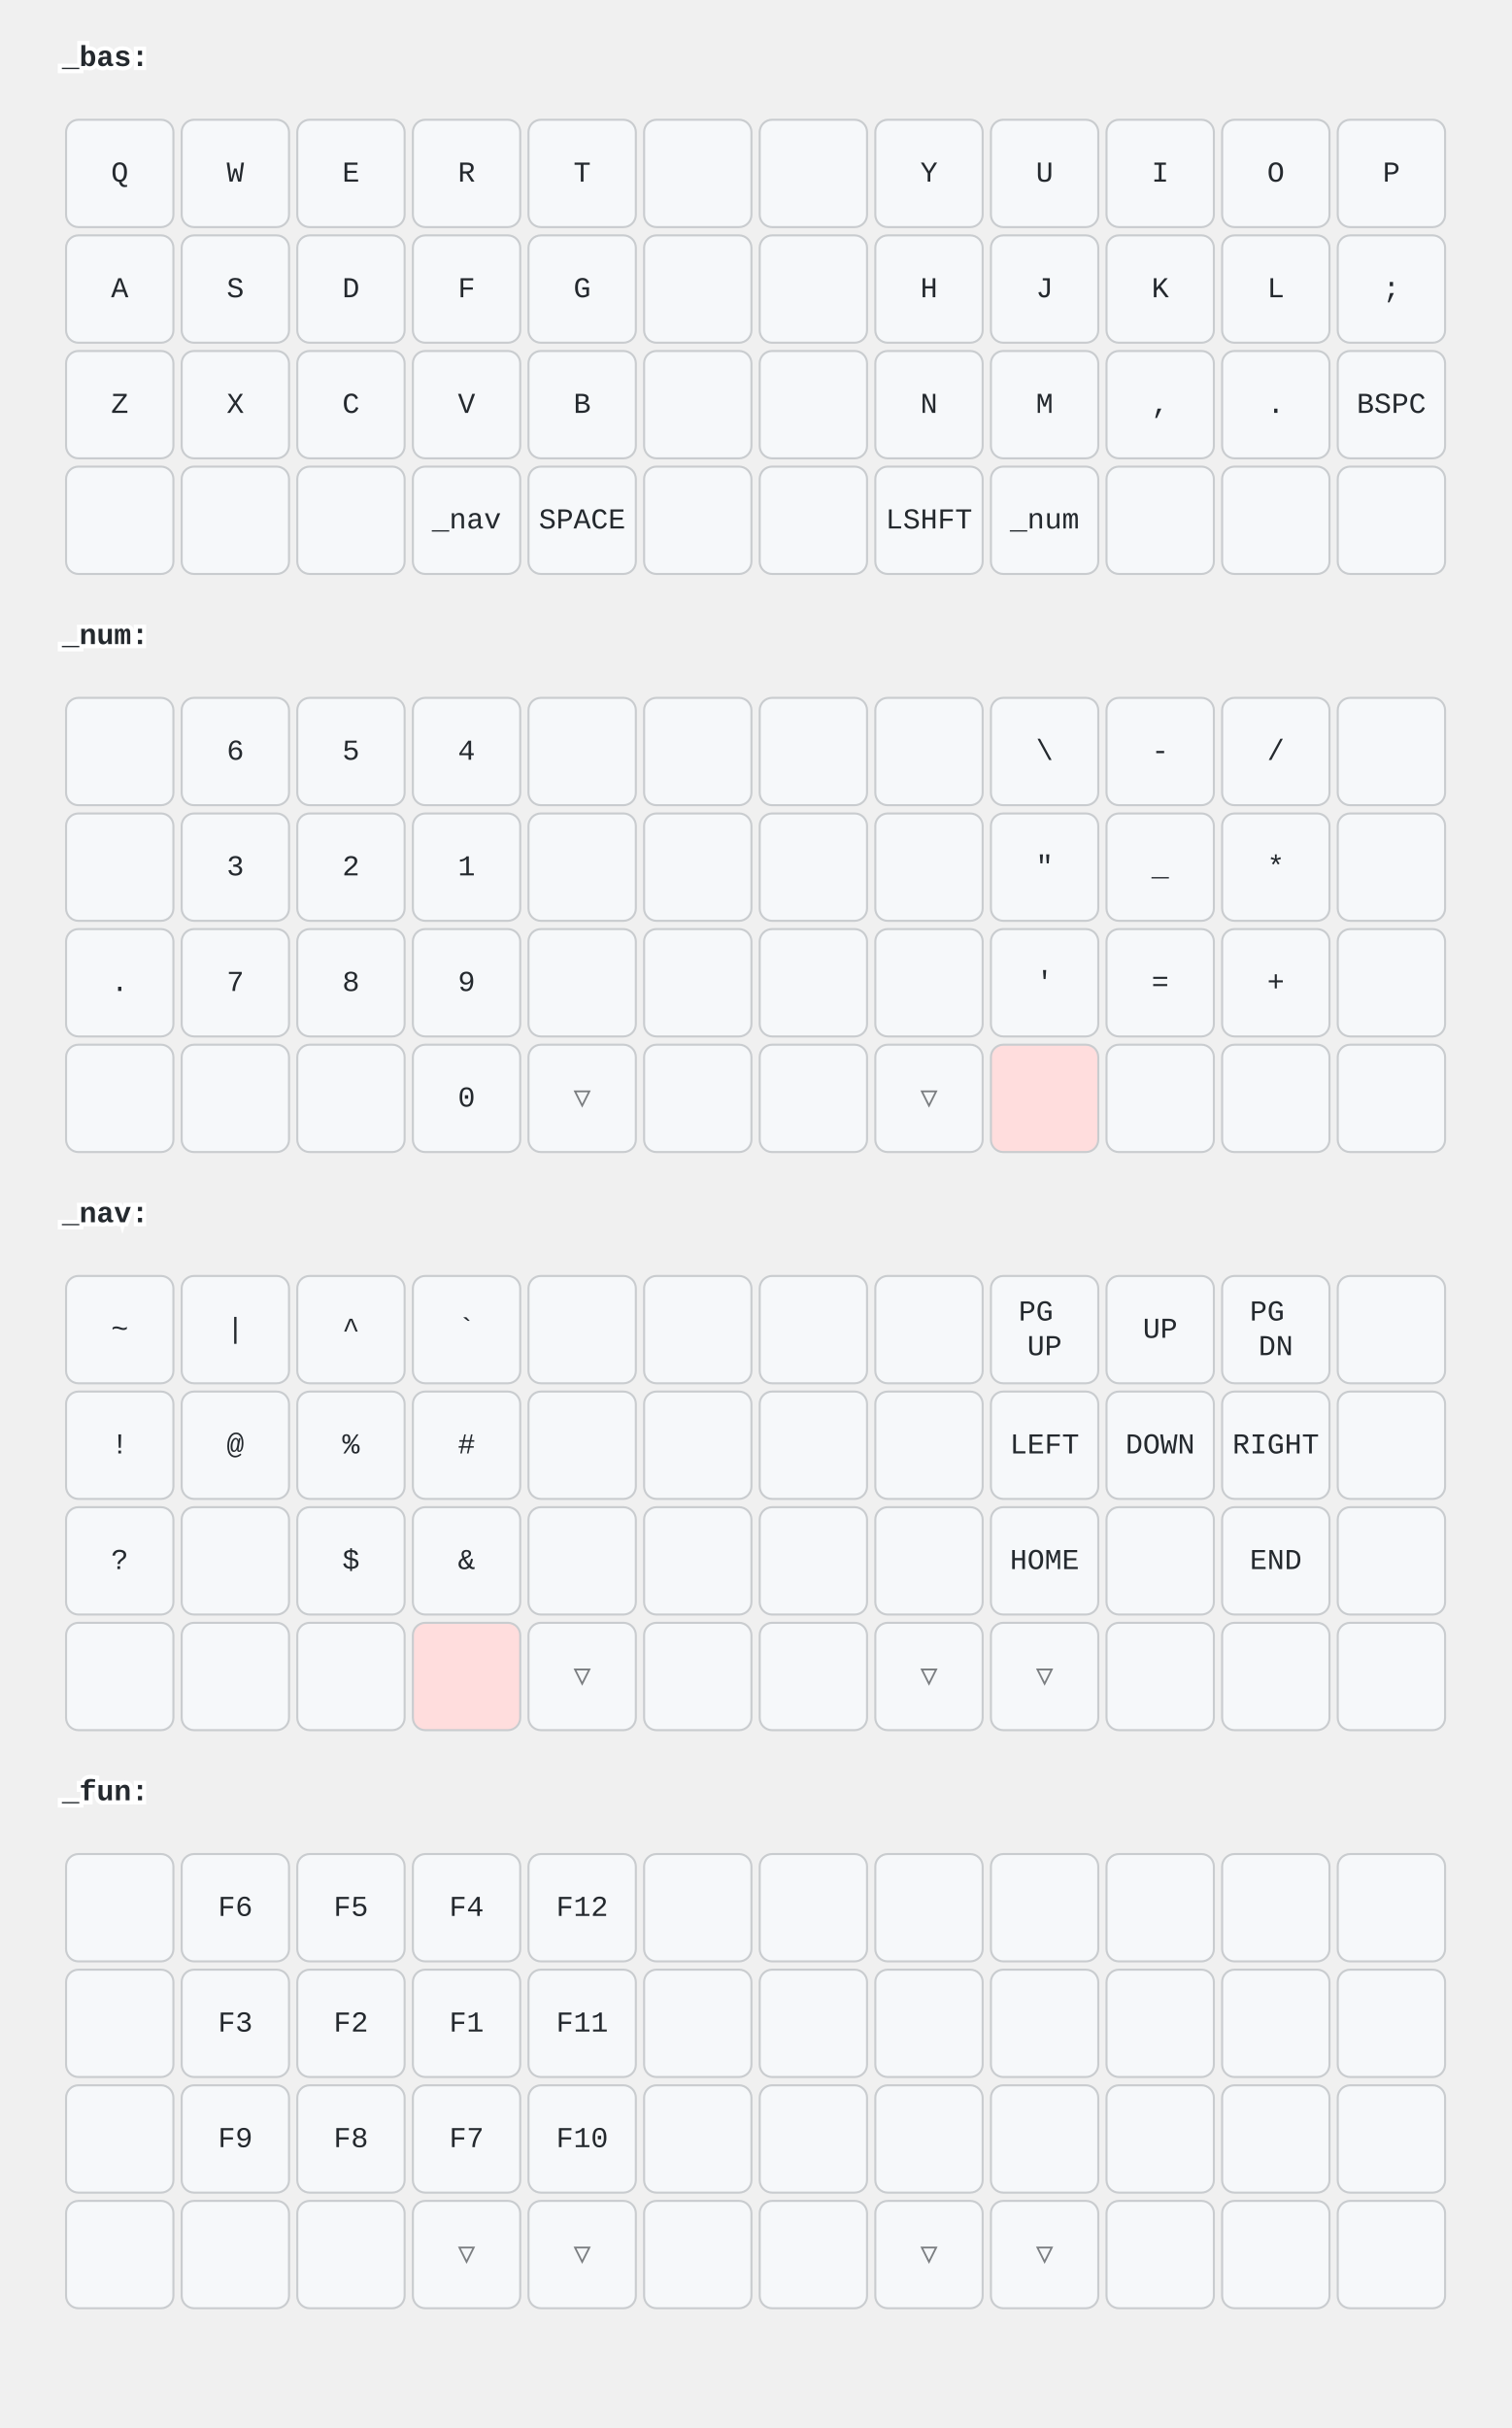
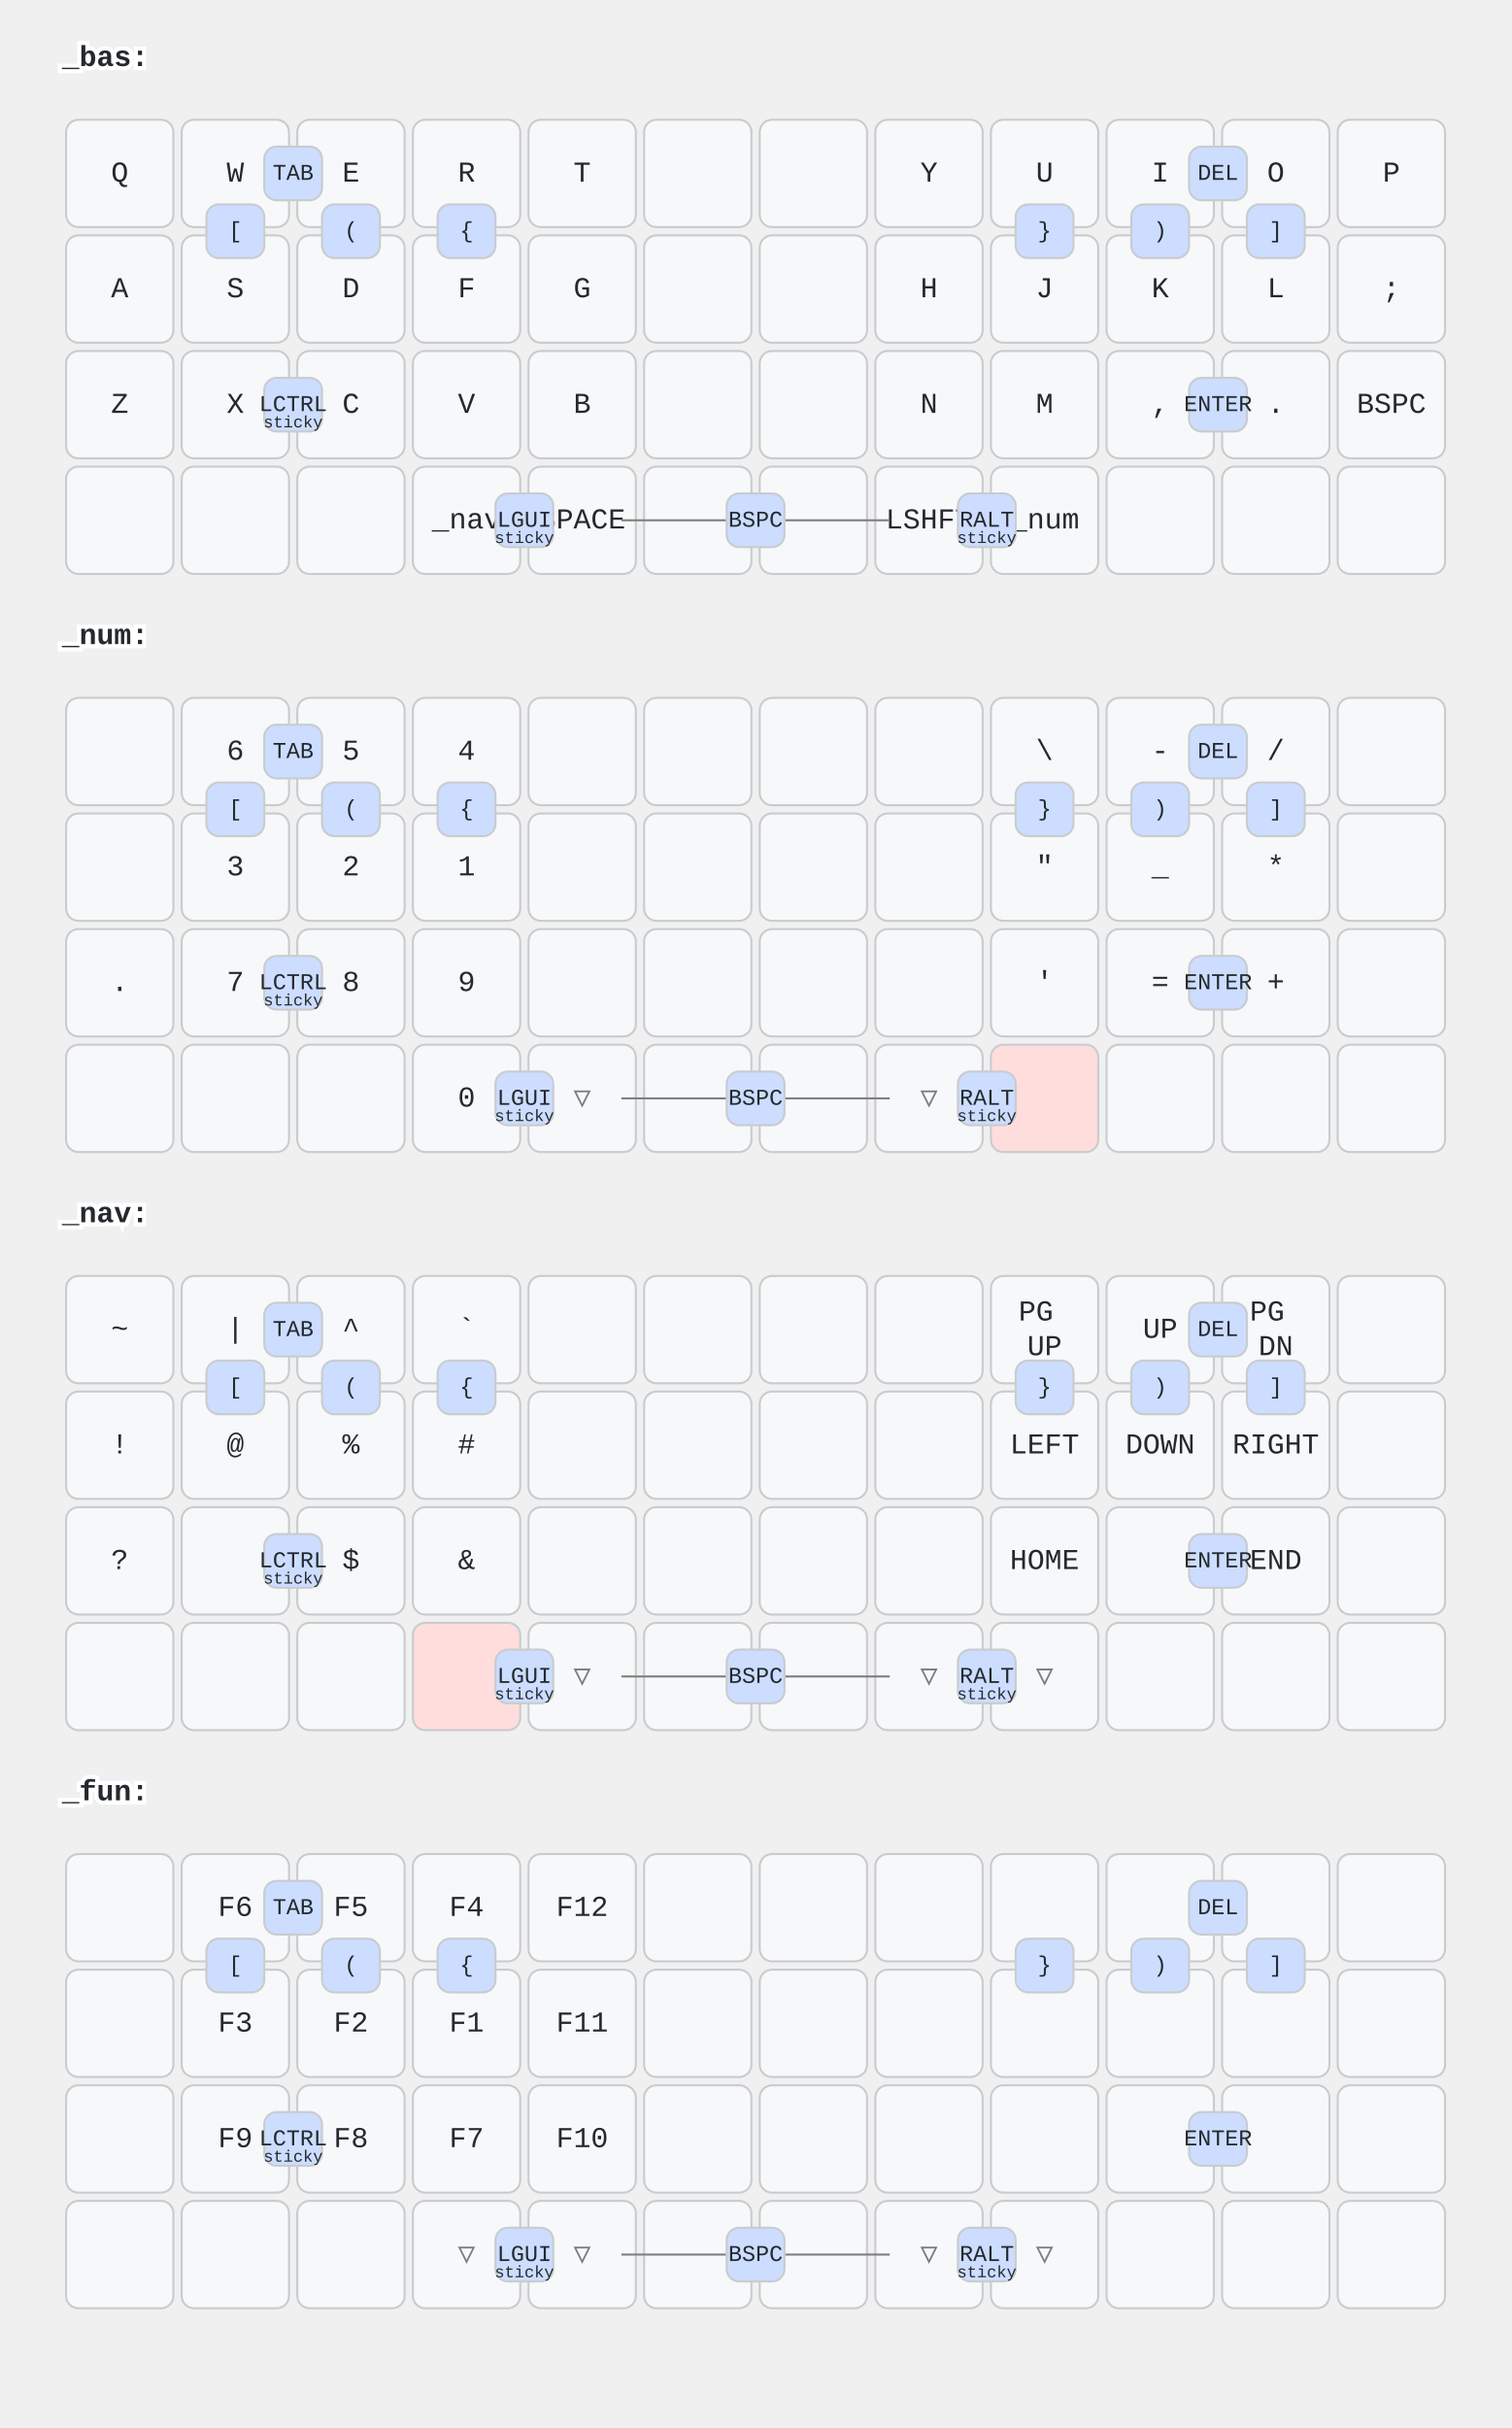
<svg xmlns="http://www.w3.org/2000/svg" width="732" height="1176" viewBox="0 0 732 1176" class="keymap">
  <style>/* inherit to force styles through use tags */
svg path {
    fill: inherit;
}

/* font and background color specifications */
svg.keymap {
    font-family: SFMono-Regular,Consolas,Liberation Mono,Menlo,monospace;
    font-size: 14px;
    font-kerning: normal;
    text-rendering: optimizeLegibility;
    fill: #24292e;
}

/* default key styling */
rect.key {
    fill: #f6f8fa;
}

rect.key, rect.combo {
    stroke: #c9cccf;
    stroke-width: 1;
}

/* default key side styling, only used is draw_key_sides is set */
rect.side {
    filter: brightness(90%);
}

/* color accent for combo boxes */
rect.combo, rect.combo-separate {
    fill: #cdf;
}

/* color accent for held keys */
rect.held, rect.combo.held {
    fill: #fdd;
}

/* color accent for ghost (optional) keys */
rect.ghost, rect.combo.ghost {
    stroke-dasharray: 4, 4;
    stroke-width: 2;
}

text {
    text-anchor: middle;
    dominant-baseline: middle;
}

/* styling for layer labels */
text.label {
    font-weight: bold;
    text-anchor: start;
    stroke: white;
    stroke-width: 4;
    paint-order: stroke;
}

/* styling for optional footer */
text.footer {
    text-anchor: end;
    dominant-baseline: auto;
    stroke: white;
    stroke-width: 4;
    paint-order: stroke;
}

/* styling for combo tap, and key hold/shifted label text */
text.combo, text.hold, text.shifted {
    font-size: 11px;
}

text.hold {
    text-anchor: middle;
    dominant-baseline: auto;
}

text.shifted {
    text-anchor: middle;
    dominant-baseline: hanging;
}

/* styling for hold/shifted label text in combo box */
text.combo.hold, text.combo.shifted {
    font-size: 8px;
}

/* lighter symbol for transparent keys */
text.trans {
    fill: #7b7e81;
}

/* styling for combo dendrons */
path.combo {
    stroke-width: 1;
    stroke: gray;
    fill: none;
}

/* Start Tabler Icons Cleanup */
/* cannot use height/width with glyphs */
.icon-tabler &gt; path {
    fill: inherit;
    stroke: inherit;
    stroke-width: 2;
}
/* hide tabler's default box */
.icon-tabler &gt; path[stroke="none"][fill="none"] {
    visibility: hidden;
}
/* End Tabler Icons Cleanup */
</style>
  <g transform="translate(30, 0)" class="layer-_bas">
    <text x="0" y="28" class="label">_bas:</text>
    <g transform="translate(0, 56)">
      <g transform="translate(28, 28)" class="key keypos-0">
        <rect rx="6" ry="6" x="-26" y="-26" width="52" height="52" class="key" />
        <text x="0" y="0" class="key tap">Q</text>
      </g>
      <g transform="translate(84, 28)" class="key keypos-1">
        <rect rx="6" ry="6" x="-26" y="-26" width="52" height="52" class="key" />
        <text x="0" y="0" class="key tap">W</text>
      </g>
      <g transform="translate(140, 28)" class="key keypos-2">
        <rect rx="6" ry="6" x="-26" y="-26" width="52" height="52" class="key" />
        <text x="0" y="0" class="key tap">E</text>
      </g>
      <g transform="translate(196, 28)" class="key keypos-3">
        <rect rx="6" ry="6" x="-26" y="-26" width="52" height="52" class="key" />
        <text x="0" y="0" class="key tap">R</text>
      </g>
      <g transform="translate(252, 28)" class="key keypos-4">
        <rect rx="6" ry="6" x="-26" y="-26" width="52" height="52" class="key" />
        <text x="0" y="0" class="key tap">T</text>
      </g>
      <g transform="translate(308, 28)" class="key keypos-5">
        <rect rx="6" ry="6" x="-26" y="-26" width="52" height="52" class="key" />
      </g>
      <g transform="translate(364, 28)" class="key keypos-6">
        <rect rx="6" ry="6" x="-26" y="-26" width="52" height="52" class="key" />
      </g>
      <g transform="translate(420, 28)" class="key keypos-7">
        <rect rx="6" ry="6" x="-26" y="-26" width="52" height="52" class="key" />
        <text x="0" y="0" class="key tap">Y</text>
      </g>
      <g transform="translate(476, 28)" class="key keypos-8">
        <rect rx="6" ry="6" x="-26" y="-26" width="52" height="52" class="key" />
        <text x="0" y="0" class="key tap">U</text>
      </g>
      <g transform="translate(532, 28)" class="key keypos-9">
        <rect rx="6" ry="6" x="-26" y="-26" width="52" height="52" class="key" />
        <text x="0" y="0" class="key tap">I</text>
      </g>
      <g transform="translate(588, 28)" class="key keypos-10">
        <rect rx="6" ry="6" x="-26" y="-26" width="52" height="52" class="key" />
        <text x="0" y="0" class="key tap">O</text>
      </g>
      <g transform="translate(644, 28)" class="key keypos-11">
        <rect rx="6" ry="6" x="-26" y="-26" width="52" height="52" class="key" />
        <text x="0" y="0" class="key tap">P</text>
      </g>
      <g transform="translate(28, 84)" class="key keypos-12">
        <rect rx="6" ry="6" x="-26" y="-26" width="52" height="52" class="key" />
        <text x="0" y="0" class="key tap">A</text>
      </g>
      <g transform="translate(84, 84)" class="key keypos-13">
        <rect rx="6" ry="6" x="-26" y="-26" width="52" height="52" class="key" />
        <text x="0" y="0" class="key tap">S</text>
      </g>
      <g transform="translate(140, 84)" class="key keypos-14">
        <rect rx="6" ry="6" x="-26" y="-26" width="52" height="52" class="key" />
        <text x="0" y="0" class="key tap">D</text>
      </g>
      <g transform="translate(196, 84)" class="key keypos-15">
        <rect rx="6" ry="6" x="-26" y="-26" width="52" height="52" class="key" />
        <text x="0" y="0" class="key tap">F</text>
      </g>
      <g transform="translate(252, 84)" class="key keypos-16">
        <rect rx="6" ry="6" x="-26" y="-26" width="52" height="52" class="key" />
        <text x="0" y="0" class="key tap">G</text>
      </g>
      <g transform="translate(308, 84)" class="key keypos-17">
        <rect rx="6" ry="6" x="-26" y="-26" width="52" height="52" class="key" />
      </g>
      <g transform="translate(364, 84)" class="key keypos-18">
        <rect rx="6" ry="6" x="-26" y="-26" width="52" height="52" class="key" />
      </g>
      <g transform="translate(420, 84)" class="key keypos-19">
        <rect rx="6" ry="6" x="-26" y="-26" width="52" height="52" class="key" />
        <text x="0" y="0" class="key tap">H</text>
      </g>
      <g transform="translate(476, 84)" class="key keypos-20">
        <rect rx="6" ry="6" x="-26" y="-26" width="52" height="52" class="key" />
        <text x="0" y="0" class="key tap">J</text>
      </g>
      <g transform="translate(532, 84)" class="key keypos-21">
        <rect rx="6" ry="6" x="-26" y="-26" width="52" height="52" class="key" />
        <text x="0" y="0" class="key tap">K</text>
      </g>
      <g transform="translate(588, 84)" class="key keypos-22">
        <rect rx="6" ry="6" x="-26" y="-26" width="52" height="52" class="key" />
        <text x="0" y="0" class="key tap">L</text>
      </g>
      <g transform="translate(644, 84)" class="key keypos-23">
        <rect rx="6" ry="6" x="-26" y="-26" width="52" height="52" class="key" />
        <text x="0" y="0" class="key tap">;</text>
      </g>
      <g transform="translate(28, 140)" class="key keypos-24">
        <rect rx="6" ry="6" x="-26" y="-26" width="52" height="52" class="key" />
        <text x="0" y="0" class="key tap">Z</text>
      </g>
      <g transform="translate(84, 140)" class="key keypos-25">
        <rect rx="6" ry="6" x="-26" y="-26" width="52" height="52" class="key" />
        <text x="0" y="0" class="key tap">X</text>
      </g>
      <g transform="translate(140, 140)" class="key keypos-26">
        <rect rx="6" ry="6" x="-26" y="-26" width="52" height="52" class="key" />
        <text x="0" y="0" class="key tap">C</text>
      </g>
      <g transform="translate(196, 140)" class="key keypos-27">
        <rect rx="6" ry="6" x="-26" y="-26" width="52" height="52" class="key" />
        <text x="0" y="0" class="key tap">V</text>
      </g>
      <g transform="translate(252, 140)" class="key keypos-28">
        <rect rx="6" ry="6" x="-26" y="-26" width="52" height="52" class="key" />
        <text x="0" y="0" class="key tap">B</text>
      </g>
      <g transform="translate(308, 140)" class="key keypos-29">
        <rect rx="6" ry="6" x="-26" y="-26" width="52" height="52" class="key" />
      </g>
      <g transform="translate(364, 140)" class="key keypos-30">
        <rect rx="6" ry="6" x="-26" y="-26" width="52" height="52" class="key" />
      </g>
      <g transform="translate(420, 140)" class="key keypos-31">
        <rect rx="6" ry="6" x="-26" y="-26" width="52" height="52" class="key" />
        <text x="0" y="0" class="key tap">N</text>
      </g>
      <g transform="translate(476, 140)" class="key keypos-32">
        <rect rx="6" ry="6" x="-26" y="-26" width="52" height="52" class="key" />
        <text x="0" y="0" class="key tap">M</text>
      </g>
      <g transform="translate(532, 140)" class="key keypos-33">
        <rect rx="6" ry="6" x="-26" y="-26" width="52" height="52" class="key" />
        <text x="0" y="0" class="key tap">,</text>
      </g>
      <g transform="translate(588, 140)" class="key keypos-34">
        <rect rx="6" ry="6" x="-26" y="-26" width="52" height="52" class="key" />
        <text x="0" y="0" class="key tap">.</text>
      </g>
      <g transform="translate(644, 140)" class="key keypos-35">
        <rect rx="6" ry="6" x="-26" y="-26" width="52" height="52" class="key" />
        <text x="0" y="0" class="key tap">BSPC</text>
      </g>
      <g transform="translate(28, 196)" class="key keypos-36">
        <rect rx="6" ry="6" x="-26" y="-26" width="52" height="52" class="key" />
      </g>
      <g transform="translate(84, 196)" class="key keypos-37">
        <rect rx="6" ry="6" x="-26" y="-26" width="52" height="52" class="key" />
      </g>
      <g transform="translate(140, 196)" class="key keypos-38">
        <rect rx="6" ry="6" x="-26" y="-26" width="52" height="52" class="key" />
      </g>
      <g transform="translate(196, 196)" class="key keypos-39">
        <rect rx="6" ry="6" x="-26" y="-26" width="52" height="52" class="key" />
        <text x="0" y="0" class="key tap">_nav</text>
      </g>
      <g transform="translate(252, 196)" class="key keypos-40">
        <rect rx="6" ry="6" x="-26" y="-26" width="52" height="52" class="key" />
        <text x="0" y="0" class="key tap">SPACE</text>
      </g>
      <g transform="translate(308, 196)" class="key keypos-41">
        <rect rx="6" ry="6" x="-26" y="-26" width="52" height="52" class="key" />
      </g>
      <g transform="translate(364, 196)" class="key keypos-42">
        <rect rx="6" ry="6" x="-26" y="-26" width="52" height="52" class="key" />
      </g>
      <g transform="translate(420, 196)" class="key keypos-43">
        <rect rx="6" ry="6" x="-26" y="-26" width="52" height="52" class="key" />
        <text x="0" y="0" class="key tap">LSHFT</text>
      </g>
      <g transform="translate(476, 196)" class="key keypos-44">
        <rect rx="6" ry="6" x="-26" y="-26" width="52" height="52" class="key" />
        <text x="0" y="0" class="key tap">_num</text>
      </g>
      <g transform="translate(532, 196)" class="key keypos-45">
        <rect rx="6" ry="6" x="-26" y="-26" width="52" height="52" class="key" />
      </g>
      <g transform="translate(588, 196)" class="key keypos-46">
        <rect rx="6" ry="6" x="-26" y="-26" width="52" height="52" class="key" />
      </g>
      <g transform="translate(644, 196)" class="key keypos-47">
        <rect rx="6" ry="6" x="-26" y="-26" width="52" height="52" class="key" />
      </g>
+       <g class="combo combopos-0">
+         <rect rx="6" ry="6" x="98" y="15" width="28" height="26" class="combo" />
+         <text x="112" y="28" class="combo tap">TAB</text>
+       </g>
+       <g class="combo combopos-1">
+         <rect rx="6" ry="6" x="546" y="15" width="28" height="26" class="combo" />
+         <text x="560" y="28" class="combo tap">DEL</text>
+       </g>
+       <g class="combo combopos-2">
+         <rect rx="6" ry="6" x="98" y="127" width="28" height="26" class="combo" />
+         <text x="112" y="140" class="combo tap">LCTRL</text>
+         <text x="112" y="151" class="combo hold">sticky</text>
+       </g>
+       <g class="combo combopos-3">
+         <rect rx="6" ry="6" x="546" y="127" width="28" height="26" class="combo" />
+         <text x="560" y="140" class="combo tap">ENTER</text>
+       </g>
+       <g class="combo combopos-4">
+         <rect rx="6" ry="6" x="210" y="183" width="28" height="26" class="combo" />
+         <text x="224" y="196" class="combo tap">LGUI</text>
+         <text x="224" y="207" class="combo hold">sticky</text>
+       </g>
+       <g class="combo combopos-5">
+         <rect rx="6" ry="6" x="434" y="183" width="28" height="26" class="combo" />
+         <text x="448" y="196" class="combo tap">RALT</text>
+         <text x="448" y="207" class="combo hold">sticky</text>
+       </g>
+       <g class="combo combopos-6">
+         <path d="M336,196 l65,0" class="combo" />
+         <path d="M336,196 l-65,0" class="combo" />
+         <rect rx="6" ry="6" x="322" y="183" width="28" height="26" class="combo" />
+         <text x="336" y="196" class="combo tap">BSPC</text>
+       </g>
+       <g class="combo combopos-7">
+         <rect rx="6" ry="6" x="70" y="43" width="28" height="26" class="combo" />
+         <text x="84" y="56" class="combo tap">[</text>
+       </g>
+       <g class="combo combopos-8">
+         <rect rx="6" ry="6" x="126" y="43" width="28" height="26" class="combo" />
+         <text x="140" y="56" class="combo tap">(</text>
+       </g>
+       <g class="combo combopos-9">
+         <rect rx="6" ry="6" x="182" y="43" width="28" height="26" class="combo" />
+         <text x="196" y="56" class="combo tap">{</text>
+       </g>
+       <g class="combo combopos-10">
+         <rect rx="6" ry="6" x="462" y="43" width="28" height="26" class="combo" />
+         <text x="476" y="56" class="combo tap">}</text>
+       </g>
+       <g class="combo combopos-11">
+         <rect rx="6" ry="6" x="518" y="43" width="28" height="26" class="combo" />
+         <text x="532" y="56" class="combo tap">)</text>
+       </g>
+       <g class="combo combopos-12">
+         <rect rx="6" ry="6" x="574" y="43" width="28" height="26" class="combo" />
+         <text x="588" y="56" class="combo tap">]</text>
+       </g>
    </g>
  </g>
  <g transform="translate(30, 280)" class="layer-_num">
    <text x="0" y="28" class="label">_num:</text>
    <g transform="translate(0, 56)">
      <g transform="translate(28, 28)" class="key keypos-0">
        <rect rx="6" ry="6" x="-26" y="-26" width="52" height="52" class="key" />
      </g>
      <g transform="translate(84, 28)" class="key keypos-1">
        <rect rx="6" ry="6" x="-26" y="-26" width="52" height="52" class="key" />
        <text x="0" y="0" class="key tap">6</text>
      </g>
      <g transform="translate(140, 28)" class="key keypos-2">
        <rect rx="6" ry="6" x="-26" y="-26" width="52" height="52" class="key" />
        <text x="0" y="0" class="key tap">5</text>
      </g>
      <g transform="translate(196, 28)" class="key keypos-3">
        <rect rx="6" ry="6" x="-26" y="-26" width="52" height="52" class="key" />
        <text x="0" y="0" class="key tap">4</text>
      </g>
      <g transform="translate(252, 28)" class="key keypos-4">
        <rect rx="6" ry="6" x="-26" y="-26" width="52" height="52" class="key" />
      </g>
      <g transform="translate(308, 28)" class="key keypos-5">
        <rect rx="6" ry="6" x="-26" y="-26" width="52" height="52" class="key" />
      </g>
      <g transform="translate(364, 28)" class="key keypos-6">
        <rect rx="6" ry="6" x="-26" y="-26" width="52" height="52" class="key" />
      </g>
      <g transform="translate(420, 28)" class="key keypos-7">
        <rect rx="6" ry="6" x="-26" y="-26" width="52" height="52" class="key" />
      </g>
      <g transform="translate(476, 28)" class="key keypos-8">
        <rect rx="6" ry="6" x="-26" y="-26" width="52" height="52" class="key" />
        <text x="0" y="0" class="key tap">\</text>
      </g>
      <g transform="translate(532, 28)" class="key keypos-9">
        <rect rx="6" ry="6" x="-26" y="-26" width="52" height="52" class="key" />
        <text x="0" y="0" class="key tap">-</text>
      </g>
      <g transform="translate(588, 28)" class="key keypos-10">
        <rect rx="6" ry="6" x="-26" y="-26" width="52" height="52" class="key" />
        <text x="0" y="0" class="key tap">/</text>
      </g>
      <g transform="translate(644, 28)" class="key keypos-11">
        <rect rx="6" ry="6" x="-26" y="-26" width="52" height="52" class="key" />
      </g>
      <g transform="translate(28, 84)" class="key keypos-12">
        <rect rx="6" ry="6" x="-26" y="-26" width="52" height="52" class="key" />
      </g>
      <g transform="translate(84, 84)" class="key keypos-13">
        <rect rx="6" ry="6" x="-26" y="-26" width="52" height="52" class="key" />
        <text x="0" y="0" class="key tap">3</text>
      </g>
      <g transform="translate(140, 84)" class="key keypos-14">
        <rect rx="6" ry="6" x="-26" y="-26" width="52" height="52" class="key" />
        <text x="0" y="0" class="key tap">2</text>
      </g>
      <g transform="translate(196, 84)" class="key keypos-15">
        <rect rx="6" ry="6" x="-26" y="-26" width="52" height="52" class="key" />
        <text x="0" y="0" class="key tap">1</text>
      </g>
      <g transform="translate(252, 84)" class="key keypos-16">
        <rect rx="6" ry="6" x="-26" y="-26" width="52" height="52" class="key" />
      </g>
      <g transform="translate(308, 84)" class="key keypos-17">
        <rect rx="6" ry="6" x="-26" y="-26" width="52" height="52" class="key" />
      </g>
      <g transform="translate(364, 84)" class="key keypos-18">
        <rect rx="6" ry="6" x="-26" y="-26" width="52" height="52" class="key" />
      </g>
      <g transform="translate(420, 84)" class="key keypos-19">
        <rect rx="6" ry="6" x="-26" y="-26" width="52" height="52" class="key" />
      </g>
      <g transform="translate(476, 84)" class="key keypos-20">
        <rect rx="6" ry="6" x="-26" y="-26" width="52" height="52" class="key" />
        <text x="0" y="0" class="key tap">"</text>
      </g>
      <g transform="translate(532, 84)" class="key keypos-21">
        <rect rx="6" ry="6" x="-26" y="-26" width="52" height="52" class="key" />
        <text x="0" y="0" class="key tap">_</text>
      </g>
      <g transform="translate(588, 84)" class="key keypos-22">
        <rect rx="6" ry="6" x="-26" y="-26" width="52" height="52" class="key" />
        <text x="0" y="0" class="key tap">*</text>
      </g>
      <g transform="translate(644, 84)" class="key keypos-23">
        <rect rx="6" ry="6" x="-26" y="-26" width="52" height="52" class="key" />
      </g>
      <g transform="translate(28, 140)" class="key keypos-24">
        <rect rx="6" ry="6" x="-26" y="-26" width="52" height="52" class="key" />
        <text x="0" y="0" class="key tap">.</text>
      </g>
      <g transform="translate(84, 140)" class="key keypos-25">
        <rect rx="6" ry="6" x="-26" y="-26" width="52" height="52" class="key" />
        <text x="0" y="0" class="key tap">7</text>
      </g>
      <g transform="translate(140, 140)" class="key keypos-26">
        <rect rx="6" ry="6" x="-26" y="-26" width="52" height="52" class="key" />
        <text x="0" y="0" class="key tap">8</text>
      </g>
      <g transform="translate(196, 140)" class="key keypos-27">
        <rect rx="6" ry="6" x="-26" y="-26" width="52" height="52" class="key" />
        <text x="0" y="0" class="key tap">9</text>
      </g>
      <g transform="translate(252, 140)" class="key keypos-28">
        <rect rx="6" ry="6" x="-26" y="-26" width="52" height="52" class="key" />
      </g>
      <g transform="translate(308, 140)" class="key keypos-29">
        <rect rx="6" ry="6" x="-26" y="-26" width="52" height="52" class="key" />
      </g>
      <g transform="translate(364, 140)" class="key keypos-30">
        <rect rx="6" ry="6" x="-26" y="-26" width="52" height="52" class="key" />
      </g>
      <g transform="translate(420, 140)" class="key keypos-31">
        <rect rx="6" ry="6" x="-26" y="-26" width="52" height="52" class="key" />
      </g>
      <g transform="translate(476, 140)" class="key keypos-32">
        <rect rx="6" ry="6" x="-26" y="-26" width="52" height="52" class="key" />
        <text x="0" y="0" class="key tap">'</text>
      </g>
      <g transform="translate(532, 140)" class="key keypos-33">
        <rect rx="6" ry="6" x="-26" y="-26" width="52" height="52" class="key" />
        <text x="0" y="0" class="key tap">=</text>
      </g>
      <g transform="translate(588, 140)" class="key keypos-34">
        <rect rx="6" ry="6" x="-26" y="-26" width="52" height="52" class="key" />
        <text x="0" y="0" class="key tap">+</text>
      </g>
      <g transform="translate(644, 140)" class="key keypos-35">
        <rect rx="6" ry="6" x="-26" y="-26" width="52" height="52" class="key" />
      </g>
      <g transform="translate(28, 196)" class="key keypos-36">
        <rect rx="6" ry="6" x="-26" y="-26" width="52" height="52" class="key" />
      </g>
      <g transform="translate(84, 196)" class="key keypos-37">
        <rect rx="6" ry="6" x="-26" y="-26" width="52" height="52" class="key" />
      </g>
      <g transform="translate(140, 196)" class="key keypos-38">
        <rect rx="6" ry="6" x="-26" y="-26" width="52" height="52" class="key" />
      </g>
      <g transform="translate(196, 196)" class="key keypos-39">
        <rect rx="6" ry="6" x="-26" y="-26" width="52" height="52" class="key" />
        <text x="0" y="0" class="key tap">0</text>
      </g>
      <g transform="translate(252, 196)" class="key trans keypos-40">
        <rect rx="6" ry="6" x="-26" y="-26" width="52" height="52" class="key trans" />
        <text x="0" y="0" class="key trans tap">▽</text>
      </g>
      <g transform="translate(308, 196)" class="key keypos-41">
        <rect rx="6" ry="6" x="-26" y="-26" width="52" height="52" class="key" />
      </g>
      <g transform="translate(364, 196)" class="key keypos-42">
        <rect rx="6" ry="6" x="-26" y="-26" width="52" height="52" class="key" />
      </g>
      <g transform="translate(420, 196)" class="key trans keypos-43">
        <rect rx="6" ry="6" x="-26" y="-26" width="52" height="52" class="key trans" />
        <text x="0" y="0" class="key trans tap">▽</text>
      </g>
      <g transform="translate(476, 196)" class="key held keypos-44">
        <rect rx="6" ry="6" x="-26" y="-26" width="52" height="52" class="key held" />
      </g>
      <g transform="translate(532, 196)" class="key keypos-45">
        <rect rx="6" ry="6" x="-26" y="-26" width="52" height="52" class="key" />
      </g>
      <g transform="translate(588, 196)" class="key keypos-46">
        <rect rx="6" ry="6" x="-26" y="-26" width="52" height="52" class="key" />
      </g>
      <g transform="translate(644, 196)" class="key keypos-47">
        <rect rx="6" ry="6" x="-26" y="-26" width="52" height="52" class="key" />
      </g>
+       <g class="combo combopos-0">
+         <rect rx="6" ry="6" x="98" y="15" width="28" height="26" class="combo" />
+         <text x="112" y="28" class="combo tap">TAB</text>
+       </g>
+       <g class="combo combopos-1">
+         <rect rx="6" ry="6" x="546" y="15" width="28" height="26" class="combo" />
+         <text x="560" y="28" class="combo tap">DEL</text>
+       </g>
+       <g class="combo combopos-2">
+         <rect rx="6" ry="6" x="98" y="127" width="28" height="26" class="combo" />
+         <text x="112" y="140" class="combo tap">LCTRL</text>
+         <text x="112" y="151" class="combo hold">sticky</text>
+       </g>
+       <g class="combo combopos-3">
+         <rect rx="6" ry="6" x="546" y="127" width="28" height="26" class="combo" />
+         <text x="560" y="140" class="combo tap">ENTER</text>
+       </g>
+       <g class="combo combopos-4">
+         <rect rx="6" ry="6" x="210" y="183" width="28" height="26" class="combo" />
+         <text x="224" y="196" class="combo tap">LGUI</text>
+         <text x="224" y="207" class="combo hold">sticky</text>
+       </g>
+       <g class="combo combopos-5">
+         <rect rx="6" ry="6" x="434" y="183" width="28" height="26" class="combo" />
+         <text x="448" y="196" class="combo tap">RALT</text>
+         <text x="448" y="207" class="combo hold">sticky</text>
+       </g>
+       <g class="combo combopos-6">
+         <path d="M336,196 l65,0" class="combo" />
+         <path d="M336,196 l-65,0" class="combo" />
+         <rect rx="6" ry="6" x="322" y="183" width="28" height="26" class="combo" />
+         <text x="336" y="196" class="combo tap">BSPC</text>
+       </g>
+       <g class="combo combopos-7">
+         <rect rx="6" ry="6" x="70" y="43" width="28" height="26" class="combo" />
+         <text x="84" y="56" class="combo tap">[</text>
+       </g>
+       <g class="combo combopos-8">
+         <rect rx="6" ry="6" x="126" y="43" width="28" height="26" class="combo" />
+         <text x="140" y="56" class="combo tap">(</text>
+       </g>
+       <g class="combo combopos-9">
+         <rect rx="6" ry="6" x="182" y="43" width="28" height="26" class="combo" />
+         <text x="196" y="56" class="combo tap">{</text>
+       </g>
+       <g class="combo combopos-10">
+         <rect rx="6" ry="6" x="462" y="43" width="28" height="26" class="combo" />
+         <text x="476" y="56" class="combo tap">}</text>
+       </g>
+       <g class="combo combopos-11">
+         <rect rx="6" ry="6" x="518" y="43" width="28" height="26" class="combo" />
+         <text x="532" y="56" class="combo tap">)</text>
+       </g>
+       <g class="combo combopos-12">
+         <rect rx="6" ry="6" x="574" y="43" width="28" height="26" class="combo" />
+         <text x="588" y="56" class="combo tap">]</text>
+       </g>
    </g>
  </g>
  <g transform="translate(30, 560)" class="layer-_nav">
    <text x="0" y="28" class="label">_nav:</text>
    <g transform="translate(0, 56)">
      <g transform="translate(28, 28)" class="key keypos-0">
        <rect rx="6" ry="6" x="-26" y="-26" width="52" height="52" class="key" />
        <text x="0" y="0" class="key tap">~</text>
      </g>
      <g transform="translate(84, 28)" class="key keypos-1">
        <rect rx="6" ry="6" x="-26" y="-26" width="52" height="52" class="key" />
        <text x="0" y="0" class="key tap">|</text>
      </g>
      <g transform="translate(140, 28)" class="key keypos-2">
        <rect rx="6" ry="6" x="-26" y="-26" width="52" height="52" class="key" />
        <text x="0" y="0" class="key tap">^</text>
      </g>
      <g transform="translate(196, 28)" class="key keypos-3">
        <rect rx="6" ry="6" x="-26" y="-26" width="52" height="52" class="key" />
        <text x="0" y="0" class="key tap">`</text>
      </g>
      <g transform="translate(252, 28)" class="key keypos-4">
        <rect rx="6" ry="6" x="-26" y="-26" width="52" height="52" class="key" />
      </g>
      <g transform="translate(308, 28)" class="key keypos-5">
        <rect rx="6" ry="6" x="-26" y="-26" width="52" height="52" class="key" />
      </g>
      <g transform="translate(364, 28)" class="key keypos-6">
        <rect rx="6" ry="6" x="-26" y="-26" width="52" height="52" class="key" />
      </g>
      <g transform="translate(420, 28)" class="key keypos-7">
        <rect rx="6" ry="6" x="-26" y="-26" width="52" height="52" class="key" />
      </g>
      <g transform="translate(476, 28)" class="key keypos-8">
        <rect rx="6" ry="6" x="-26" y="-26" width="52" height="52" class="key" />
        <text x="0" y="0" class="key tap">
          <tspan x="0" dy="-0.6em">PG</tspan>
          <tspan x="0" dy="1.2em">UP</tspan>
        </text>
      </g>
      <g transform="translate(532, 28)" class="key keypos-9">
        <rect rx="6" ry="6" x="-26" y="-26" width="52" height="52" class="key" />
        <text x="0" y="0" class="key tap">UP</text>
      </g>
      <g transform="translate(588, 28)" class="key keypos-10">
        <rect rx="6" ry="6" x="-26" y="-26" width="52" height="52" class="key" />
        <text x="0" y="0" class="key tap">
          <tspan x="0" dy="-0.6em">PG</tspan>
          <tspan x="0" dy="1.2em">DN</tspan>
        </text>
      </g>
      <g transform="translate(644, 28)" class="key keypos-11">
        <rect rx="6" ry="6" x="-26" y="-26" width="52" height="52" class="key" />
      </g>
      <g transform="translate(28, 84)" class="key keypos-12">
        <rect rx="6" ry="6" x="-26" y="-26" width="52" height="52" class="key" />
        <text x="0" y="0" class="key tap">!</text>
      </g>
      <g transform="translate(84, 84)" class="key keypos-13">
        <rect rx="6" ry="6" x="-26" y="-26" width="52" height="52" class="key" />
        <text x="0" y="0" class="key tap">@</text>
      </g>
      <g transform="translate(140, 84)" class="key keypos-14">
        <rect rx="6" ry="6" x="-26" y="-26" width="52" height="52" class="key" />
        <text x="0" y="0" class="key tap">%</text>
      </g>
      <g transform="translate(196, 84)" class="key keypos-15">
        <rect rx="6" ry="6" x="-26" y="-26" width="52" height="52" class="key" />
        <text x="0" y="0" class="key tap">#</text>
      </g>
      <g transform="translate(252, 84)" class="key keypos-16">
        <rect rx="6" ry="6" x="-26" y="-26" width="52" height="52" class="key" />
      </g>
      <g transform="translate(308, 84)" class="key keypos-17">
        <rect rx="6" ry="6" x="-26" y="-26" width="52" height="52" class="key" />
      </g>
      <g transform="translate(364, 84)" class="key keypos-18">
        <rect rx="6" ry="6" x="-26" y="-26" width="52" height="52" class="key" />
      </g>
      <g transform="translate(420, 84)" class="key keypos-19">
        <rect rx="6" ry="6" x="-26" y="-26" width="52" height="52" class="key" />
      </g>
      <g transform="translate(476, 84)" class="key keypos-20">
        <rect rx="6" ry="6" x="-26" y="-26" width="52" height="52" class="key" />
        <text x="0" y="0" class="key tap">LEFT</text>
      </g>
      <g transform="translate(532, 84)" class="key keypos-21">
        <rect rx="6" ry="6" x="-26" y="-26" width="52" height="52" class="key" />
        <text x="0" y="0" class="key tap">DOWN</text>
      </g>
      <g transform="translate(588, 84)" class="key keypos-22">
        <rect rx="6" ry="6" x="-26" y="-26" width="52" height="52" class="key" />
        <text x="0" y="0" class="key tap">RIGHT</text>
      </g>
      <g transform="translate(644, 84)" class="key keypos-23">
        <rect rx="6" ry="6" x="-26" y="-26" width="52" height="52" class="key" />
      </g>
      <g transform="translate(28, 140)" class="key keypos-24">
        <rect rx="6" ry="6" x="-26" y="-26" width="52" height="52" class="key" />
        <text x="0" y="0" class="key tap">?</text>
      </g>
      <g transform="translate(84, 140)" class="key keypos-25">
        <rect rx="6" ry="6" x="-26" y="-26" width="52" height="52" class="key" />
      </g>
      <g transform="translate(140, 140)" class="key keypos-26">
        <rect rx="6" ry="6" x="-26" y="-26" width="52" height="52" class="key" />
        <text x="0" y="0" class="key tap">$</text>
      </g>
      <g transform="translate(196, 140)" class="key keypos-27">
        <rect rx="6" ry="6" x="-26" y="-26" width="52" height="52" class="key" />
        <text x="0" y="0" class="key tap">&amp;</text>
      </g>
      <g transform="translate(252, 140)" class="key keypos-28">
        <rect rx="6" ry="6" x="-26" y="-26" width="52" height="52" class="key" />
      </g>
      <g transform="translate(308, 140)" class="key keypos-29">
        <rect rx="6" ry="6" x="-26" y="-26" width="52" height="52" class="key" />
      </g>
      <g transform="translate(364, 140)" class="key keypos-30">
        <rect rx="6" ry="6" x="-26" y="-26" width="52" height="52" class="key" />
      </g>
      <g transform="translate(420, 140)" class="key keypos-31">
        <rect rx="6" ry="6" x="-26" y="-26" width="52" height="52" class="key" />
      </g>
      <g transform="translate(476, 140)" class="key keypos-32">
        <rect rx="6" ry="6" x="-26" y="-26" width="52" height="52" class="key" />
        <text x="0" y="0" class="key tap">HOME</text>
      </g>
      <g transform="translate(532, 140)" class="key keypos-33">
        <rect rx="6" ry="6" x="-26" y="-26" width="52" height="52" class="key" />
      </g>
      <g transform="translate(588, 140)" class="key keypos-34">
        <rect rx="6" ry="6" x="-26" y="-26" width="52" height="52" class="key" />
        <text x="0" y="0" class="key tap">END</text>
      </g>
      <g transform="translate(644, 140)" class="key keypos-35">
        <rect rx="6" ry="6" x="-26" y="-26" width="52" height="52" class="key" />
      </g>
      <g transform="translate(28, 196)" class="key keypos-36">
        <rect rx="6" ry="6" x="-26" y="-26" width="52" height="52" class="key" />
      </g>
      <g transform="translate(84, 196)" class="key keypos-37">
        <rect rx="6" ry="6" x="-26" y="-26" width="52" height="52" class="key" />
      </g>
      <g transform="translate(140, 196)" class="key keypos-38">
        <rect rx="6" ry="6" x="-26" y="-26" width="52" height="52" class="key" />
      </g>
      <g transform="translate(196, 196)" class="key held keypos-39">
        <rect rx="6" ry="6" x="-26" y="-26" width="52" height="52" class="key held" />
      </g>
      <g transform="translate(252, 196)" class="key trans keypos-40">
        <rect rx="6" ry="6" x="-26" y="-26" width="52" height="52" class="key trans" />
        <text x="0" y="0" class="key trans tap">▽</text>
      </g>
      <g transform="translate(308, 196)" class="key keypos-41">
        <rect rx="6" ry="6" x="-26" y="-26" width="52" height="52" class="key" />
      </g>
      <g transform="translate(364, 196)" class="key keypos-42">
        <rect rx="6" ry="6" x="-26" y="-26" width="52" height="52" class="key" />
      </g>
      <g transform="translate(420, 196)" class="key trans keypos-43">
        <rect rx="6" ry="6" x="-26" y="-26" width="52" height="52" class="key trans" />
        <text x="0" y="0" class="key trans tap">▽</text>
      </g>
      <g transform="translate(476, 196)" class="key trans keypos-44">
        <rect rx="6" ry="6" x="-26" y="-26" width="52" height="52" class="key trans" />
        <text x="0" y="0" class="key trans tap">▽</text>
      </g>
      <g transform="translate(532, 196)" class="key keypos-45">
        <rect rx="6" ry="6" x="-26" y="-26" width="52" height="52" class="key" />
      </g>
      <g transform="translate(588, 196)" class="key keypos-46">
        <rect rx="6" ry="6" x="-26" y="-26" width="52" height="52" class="key" />
      </g>
      <g transform="translate(644, 196)" class="key keypos-47">
        <rect rx="6" ry="6" x="-26" y="-26" width="52" height="52" class="key" />
      </g>
+       <g class="combo combopos-0">
+         <rect rx="6" ry="6" x="98" y="15" width="28" height="26" class="combo" />
+         <text x="112" y="28" class="combo tap">TAB</text>
+       </g>
+       <g class="combo combopos-1">
+         <rect rx="6" ry="6" x="546" y="15" width="28" height="26" class="combo" />
+         <text x="560" y="28" class="combo tap">DEL</text>
+       </g>
+       <g class="combo combopos-2">
+         <rect rx="6" ry="6" x="98" y="127" width="28" height="26" class="combo" />
+         <text x="112" y="140" class="combo tap">LCTRL</text>
+         <text x="112" y="151" class="combo hold">sticky</text>
+       </g>
+       <g class="combo combopos-3">
+         <rect rx="6" ry="6" x="546" y="127" width="28" height="26" class="combo" />
+         <text x="560" y="140" class="combo tap">ENTER</text>
+       </g>
+       <g class="combo combopos-4">
+         <rect rx="6" ry="6" x="210" y="183" width="28" height="26" class="combo" />
+         <text x="224" y="196" class="combo tap">LGUI</text>
+         <text x="224" y="207" class="combo hold">sticky</text>
+       </g>
+       <g class="combo combopos-5">
+         <rect rx="6" ry="6" x="434" y="183" width="28" height="26" class="combo" />
+         <text x="448" y="196" class="combo tap">RALT</text>
+         <text x="448" y="207" class="combo hold">sticky</text>
+       </g>
+       <g class="combo combopos-6">
+         <path d="M336,196 l65,0" class="combo" />
+         <path d="M336,196 l-65,0" class="combo" />
+         <rect rx="6" ry="6" x="322" y="183" width="28" height="26" class="combo" />
+         <text x="336" y="196" class="combo tap">BSPC</text>
+       </g>
+       <g class="combo combopos-7">
+         <rect rx="6" ry="6" x="70" y="43" width="28" height="26" class="combo" />
+         <text x="84" y="56" class="combo tap">[</text>
+       </g>
+       <g class="combo combopos-8">
+         <rect rx="6" ry="6" x="126" y="43" width="28" height="26" class="combo" />
+         <text x="140" y="56" class="combo tap">(</text>
+       </g>
+       <g class="combo combopos-9">
+         <rect rx="6" ry="6" x="182" y="43" width="28" height="26" class="combo" />
+         <text x="196" y="56" class="combo tap">{</text>
+       </g>
+       <g class="combo combopos-10">
+         <rect rx="6" ry="6" x="462" y="43" width="28" height="26" class="combo" />
+         <text x="476" y="56" class="combo tap">}</text>
+       </g>
+       <g class="combo combopos-11">
+         <rect rx="6" ry="6" x="518" y="43" width="28" height="26" class="combo" />
+         <text x="532" y="56" class="combo tap">)</text>
+       </g>
+       <g class="combo combopos-12">
+         <rect rx="6" ry="6" x="574" y="43" width="28" height="26" class="combo" />
+         <text x="588" y="56" class="combo tap">]</text>
+       </g>
    </g>
  </g>
  <g transform="translate(30, 840)" class="layer-_fun">
    <text x="0" y="28" class="label">_fun:</text>
    <g transform="translate(0, 56)">
      <g transform="translate(28, 28)" class="key keypos-0">
        <rect rx="6" ry="6" x="-26" y="-26" width="52" height="52" class="key" />
      </g>
      <g transform="translate(84, 28)" class="key keypos-1">
        <rect rx="6" ry="6" x="-26" y="-26" width="52" height="52" class="key" />
        <text x="0" y="0" class="key tap">F6</text>
      </g>
      <g transform="translate(140, 28)" class="key keypos-2">
        <rect rx="6" ry="6" x="-26" y="-26" width="52" height="52" class="key" />
        <text x="0" y="0" class="key tap">F5</text>
      </g>
      <g transform="translate(196, 28)" class="key keypos-3">
        <rect rx="6" ry="6" x="-26" y="-26" width="52" height="52" class="key" />
        <text x="0" y="0" class="key tap">F4</text>
      </g>
      <g transform="translate(252, 28)" class="key keypos-4">
        <rect rx="6" ry="6" x="-26" y="-26" width="52" height="52" class="key" />
        <text x="0" y="0" class="key tap">F12</text>
      </g>
      <g transform="translate(308, 28)" class="key keypos-5">
        <rect rx="6" ry="6" x="-26" y="-26" width="52" height="52" class="key" />
      </g>
      <g transform="translate(364, 28)" class="key keypos-6">
        <rect rx="6" ry="6" x="-26" y="-26" width="52" height="52" class="key" />
      </g>
      <g transform="translate(420, 28)" class="key keypos-7">
        <rect rx="6" ry="6" x="-26" y="-26" width="52" height="52" class="key" />
      </g>
      <g transform="translate(476, 28)" class="key keypos-8">
        <rect rx="6" ry="6" x="-26" y="-26" width="52" height="52" class="key" />
      </g>
      <g transform="translate(532, 28)" class="key keypos-9">
        <rect rx="6" ry="6" x="-26" y="-26" width="52" height="52" class="key" />
      </g>
      <g transform="translate(588, 28)" class="key keypos-10">
        <rect rx="6" ry="6" x="-26" y="-26" width="52" height="52" class="key" />
      </g>
      <g transform="translate(644, 28)" class="key keypos-11">
        <rect rx="6" ry="6" x="-26" y="-26" width="52" height="52" class="key" />
      </g>
      <g transform="translate(28, 84)" class="key keypos-12">
        <rect rx="6" ry="6" x="-26" y="-26" width="52" height="52" class="key" />
      </g>
      <g transform="translate(84, 84)" class="key keypos-13">
        <rect rx="6" ry="6" x="-26" y="-26" width="52" height="52" class="key" />
        <text x="0" y="0" class="key tap">F3</text>
      </g>
      <g transform="translate(140, 84)" class="key keypos-14">
        <rect rx="6" ry="6" x="-26" y="-26" width="52" height="52" class="key" />
        <text x="0" y="0" class="key tap">F2</text>
      </g>
      <g transform="translate(196, 84)" class="key keypos-15">
        <rect rx="6" ry="6" x="-26" y="-26" width="52" height="52" class="key" />
        <text x="0" y="0" class="key tap">F1</text>
      </g>
      <g transform="translate(252, 84)" class="key keypos-16">
        <rect rx="6" ry="6" x="-26" y="-26" width="52" height="52" class="key" />
        <text x="0" y="0" class="key tap">F11</text>
      </g>
      <g transform="translate(308, 84)" class="key keypos-17">
        <rect rx="6" ry="6" x="-26" y="-26" width="52" height="52" class="key" />
      </g>
      <g transform="translate(364, 84)" class="key keypos-18">
        <rect rx="6" ry="6" x="-26" y="-26" width="52" height="52" class="key" />
      </g>
      <g transform="translate(420, 84)" class="key keypos-19">
        <rect rx="6" ry="6" x="-26" y="-26" width="52" height="52" class="key" />
      </g>
      <g transform="translate(476, 84)" class="key keypos-20">
        <rect rx="6" ry="6" x="-26" y="-26" width="52" height="52" class="key" />
      </g>
      <g transform="translate(532, 84)" class="key keypos-21">
        <rect rx="6" ry="6" x="-26" y="-26" width="52" height="52" class="key" />
      </g>
      <g transform="translate(588, 84)" class="key keypos-22">
        <rect rx="6" ry="6" x="-26" y="-26" width="52" height="52" class="key" />
      </g>
      <g transform="translate(644, 84)" class="key keypos-23">
        <rect rx="6" ry="6" x="-26" y="-26" width="52" height="52" class="key" />
      </g>
      <g transform="translate(28, 140)" class="key keypos-24">
        <rect rx="6" ry="6" x="-26" y="-26" width="52" height="52" class="key" />
      </g>
      <g transform="translate(84, 140)" class="key keypos-25">
        <rect rx="6" ry="6" x="-26" y="-26" width="52" height="52" class="key" />
        <text x="0" y="0" class="key tap">F9</text>
      </g>
      <g transform="translate(140, 140)" class="key keypos-26">
        <rect rx="6" ry="6" x="-26" y="-26" width="52" height="52" class="key" />
        <text x="0" y="0" class="key tap">F8</text>
      </g>
      <g transform="translate(196, 140)" class="key keypos-27">
        <rect rx="6" ry="6" x="-26" y="-26" width="52" height="52" class="key" />
        <text x="0" y="0" class="key tap">F7</text>
      </g>
      <g transform="translate(252, 140)" class="key keypos-28">
        <rect rx="6" ry="6" x="-26" y="-26" width="52" height="52" class="key" />
        <text x="0" y="0" class="key tap">F10</text>
      </g>
      <g transform="translate(308, 140)" class="key keypos-29">
        <rect rx="6" ry="6" x="-26" y="-26" width="52" height="52" class="key" />
      </g>
      <g transform="translate(364, 140)" class="key keypos-30">
        <rect rx="6" ry="6" x="-26" y="-26" width="52" height="52" class="key" />
      </g>
      <g transform="translate(420, 140)" class="key keypos-31">
        <rect rx="6" ry="6" x="-26" y="-26" width="52" height="52" class="key" />
      </g>
      <g transform="translate(476, 140)" class="key keypos-32">
        <rect rx="6" ry="6" x="-26" y="-26" width="52" height="52" class="key" />
      </g>
      <g transform="translate(532, 140)" class="key keypos-33">
        <rect rx="6" ry="6" x="-26" y="-26" width="52" height="52" class="key" />
      </g>
      <g transform="translate(588, 140)" class="key keypos-34">
        <rect rx="6" ry="6" x="-26" y="-26" width="52" height="52" class="key" />
      </g>
      <g transform="translate(644, 140)" class="key keypos-35">
        <rect rx="6" ry="6" x="-26" y="-26" width="52" height="52" class="key" />
      </g>
      <g transform="translate(28, 196)" class="key keypos-36">
        <rect rx="6" ry="6" x="-26" y="-26" width="52" height="52" class="key" />
      </g>
      <g transform="translate(84, 196)" class="key keypos-37">
        <rect rx="6" ry="6" x="-26" y="-26" width="52" height="52" class="key" />
      </g>
      <g transform="translate(140, 196)" class="key keypos-38">
        <rect rx="6" ry="6" x="-26" y="-26" width="52" height="52" class="key" />
      </g>
      <g transform="translate(196, 196)" class="key trans keypos-39">
        <rect rx="6" ry="6" x="-26" y="-26" width="52" height="52" class="key trans" />
        <text x="0" y="0" class="key trans tap">▽</text>
      </g>
      <g transform="translate(252, 196)" class="key trans keypos-40">
        <rect rx="6" ry="6" x="-26" y="-26" width="52" height="52" class="key trans" />
        <text x="0" y="0" class="key trans tap">▽</text>
      </g>
      <g transform="translate(308, 196)" class="key keypos-41">
        <rect rx="6" ry="6" x="-26" y="-26" width="52" height="52" class="key" />
      </g>
      <g transform="translate(364, 196)" class="key keypos-42">
        <rect rx="6" ry="6" x="-26" y="-26" width="52" height="52" class="key" />
      </g>
      <g transform="translate(420, 196)" class="key trans keypos-43">
        <rect rx="6" ry="6" x="-26" y="-26" width="52" height="52" class="key trans" />
        <text x="0" y="0" class="key trans tap">▽</text>
      </g>
      <g transform="translate(476, 196)" class="key trans keypos-44">
        <rect rx="6" ry="6" x="-26" y="-26" width="52" height="52" class="key trans" />
        <text x="0" y="0" class="key trans tap">▽</text>
      </g>
      <g transform="translate(532, 196)" class="key keypos-45">
        <rect rx="6" ry="6" x="-26" y="-26" width="52" height="52" class="key" />
      </g>
      <g transform="translate(588, 196)" class="key keypos-46">
        <rect rx="6" ry="6" x="-26" y="-26" width="52" height="52" class="key" />
      </g>
      <g transform="translate(644, 196)" class="key keypos-47">
        <rect rx="6" ry="6" x="-26" y="-26" width="52" height="52" class="key" />
      </g>
+       <g class="combo combopos-0">
+         <rect rx="6" ry="6" x="98" y="15" width="28" height="26" class="combo" />
+         <text x="112" y="28" class="combo tap">TAB</text>
+       </g>
+       <g class="combo combopos-1">
+         <rect rx="6" ry="6" x="546" y="15" width="28" height="26" class="combo" />
+         <text x="560" y="28" class="combo tap">DEL</text>
+       </g>
+       <g class="combo combopos-2">
+         <rect rx="6" ry="6" x="98" y="127" width="28" height="26" class="combo" />
+         <text x="112" y="140" class="combo tap">LCTRL</text>
+         <text x="112" y="151" class="combo hold">sticky</text>
+       </g>
+       <g class="combo combopos-3">
+         <rect rx="6" ry="6" x="546" y="127" width="28" height="26" class="combo" />
+         <text x="560" y="140" class="combo tap">ENTER</text>
+       </g>
+       <g class="combo combopos-4">
+         <rect rx="6" ry="6" x="210" y="183" width="28" height="26" class="combo" />
+         <text x="224" y="196" class="combo tap">LGUI</text>
+         <text x="224" y="207" class="combo hold">sticky</text>
+       </g>
+       <g class="combo combopos-5">
+         <rect rx="6" ry="6" x="434" y="183" width="28" height="26" class="combo" />
+         <text x="448" y="196" class="combo tap">RALT</text>
+         <text x="448" y="207" class="combo hold">sticky</text>
+       </g>
+       <g class="combo combopos-6">
+         <path d="M336,196 l65,0" class="combo" />
+         <path d="M336,196 l-65,0" class="combo" />
+         <rect rx="6" ry="6" x="322" y="183" width="28" height="26" class="combo" />
+         <text x="336" y="196" class="combo tap">BSPC</text>
+       </g>
+       <g class="combo combopos-7">
+         <rect rx="6" ry="6" x="70" y="43" width="28" height="26" class="combo" />
+         <text x="84" y="56" class="combo tap">[</text>
+       </g>
+       <g class="combo combopos-8">
+         <rect rx="6" ry="6" x="126" y="43" width="28" height="26" class="combo" />
+         <text x="140" y="56" class="combo tap">(</text>
+       </g>
+       <g class="combo combopos-9">
+         <rect rx="6" ry="6" x="182" y="43" width="28" height="26" class="combo" />
+         <text x="196" y="56" class="combo tap">{</text>
+       </g>
+       <g class="combo combopos-10">
+         <rect rx="6" ry="6" x="462" y="43" width="28" height="26" class="combo" />
+         <text x="476" y="56" class="combo tap">}</text>
+       </g>
+       <g class="combo combopos-11">
+         <rect rx="6" ry="6" x="518" y="43" width="28" height="26" class="combo" />
+         <text x="532" y="56" class="combo tap">)</text>
+       </g>
+       <g class="combo combopos-12">
+         <rect rx="6" ry="6" x="574" y="43" width="28" height="26" class="combo" />
+         <text x="588" y="56" class="combo tap">]</text>
+       </g>
    </g>
  </g>
</svg>
